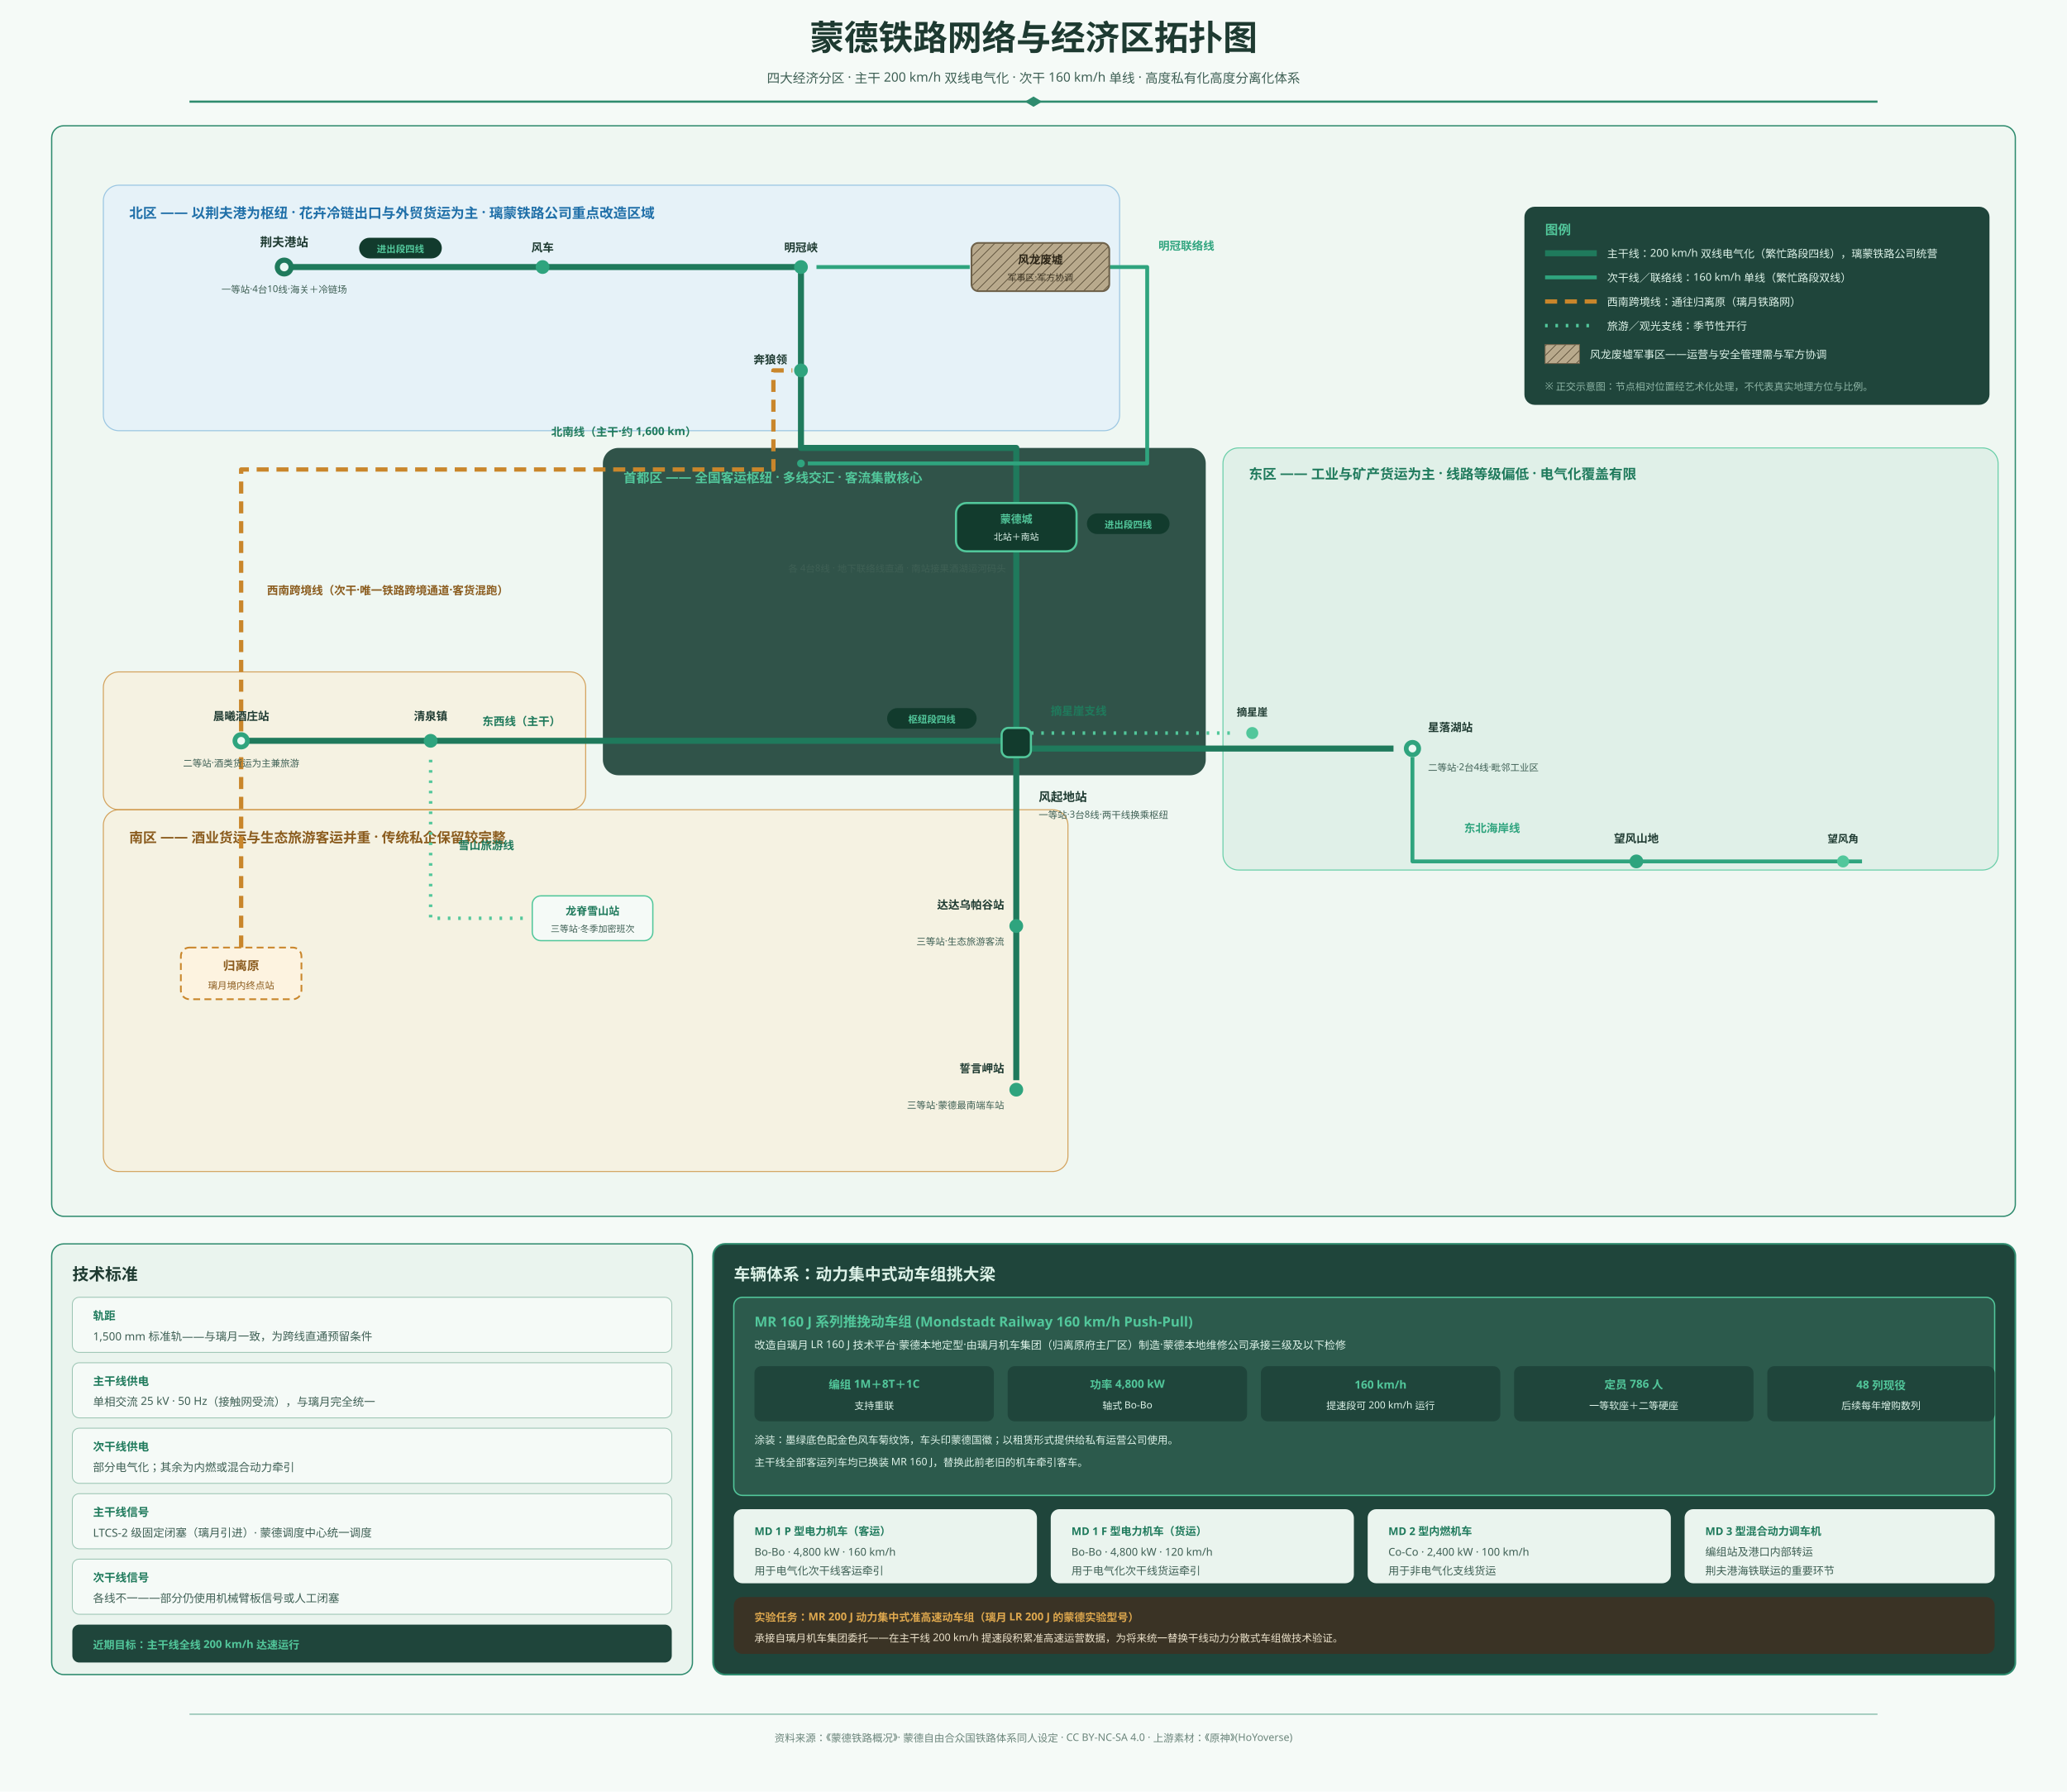
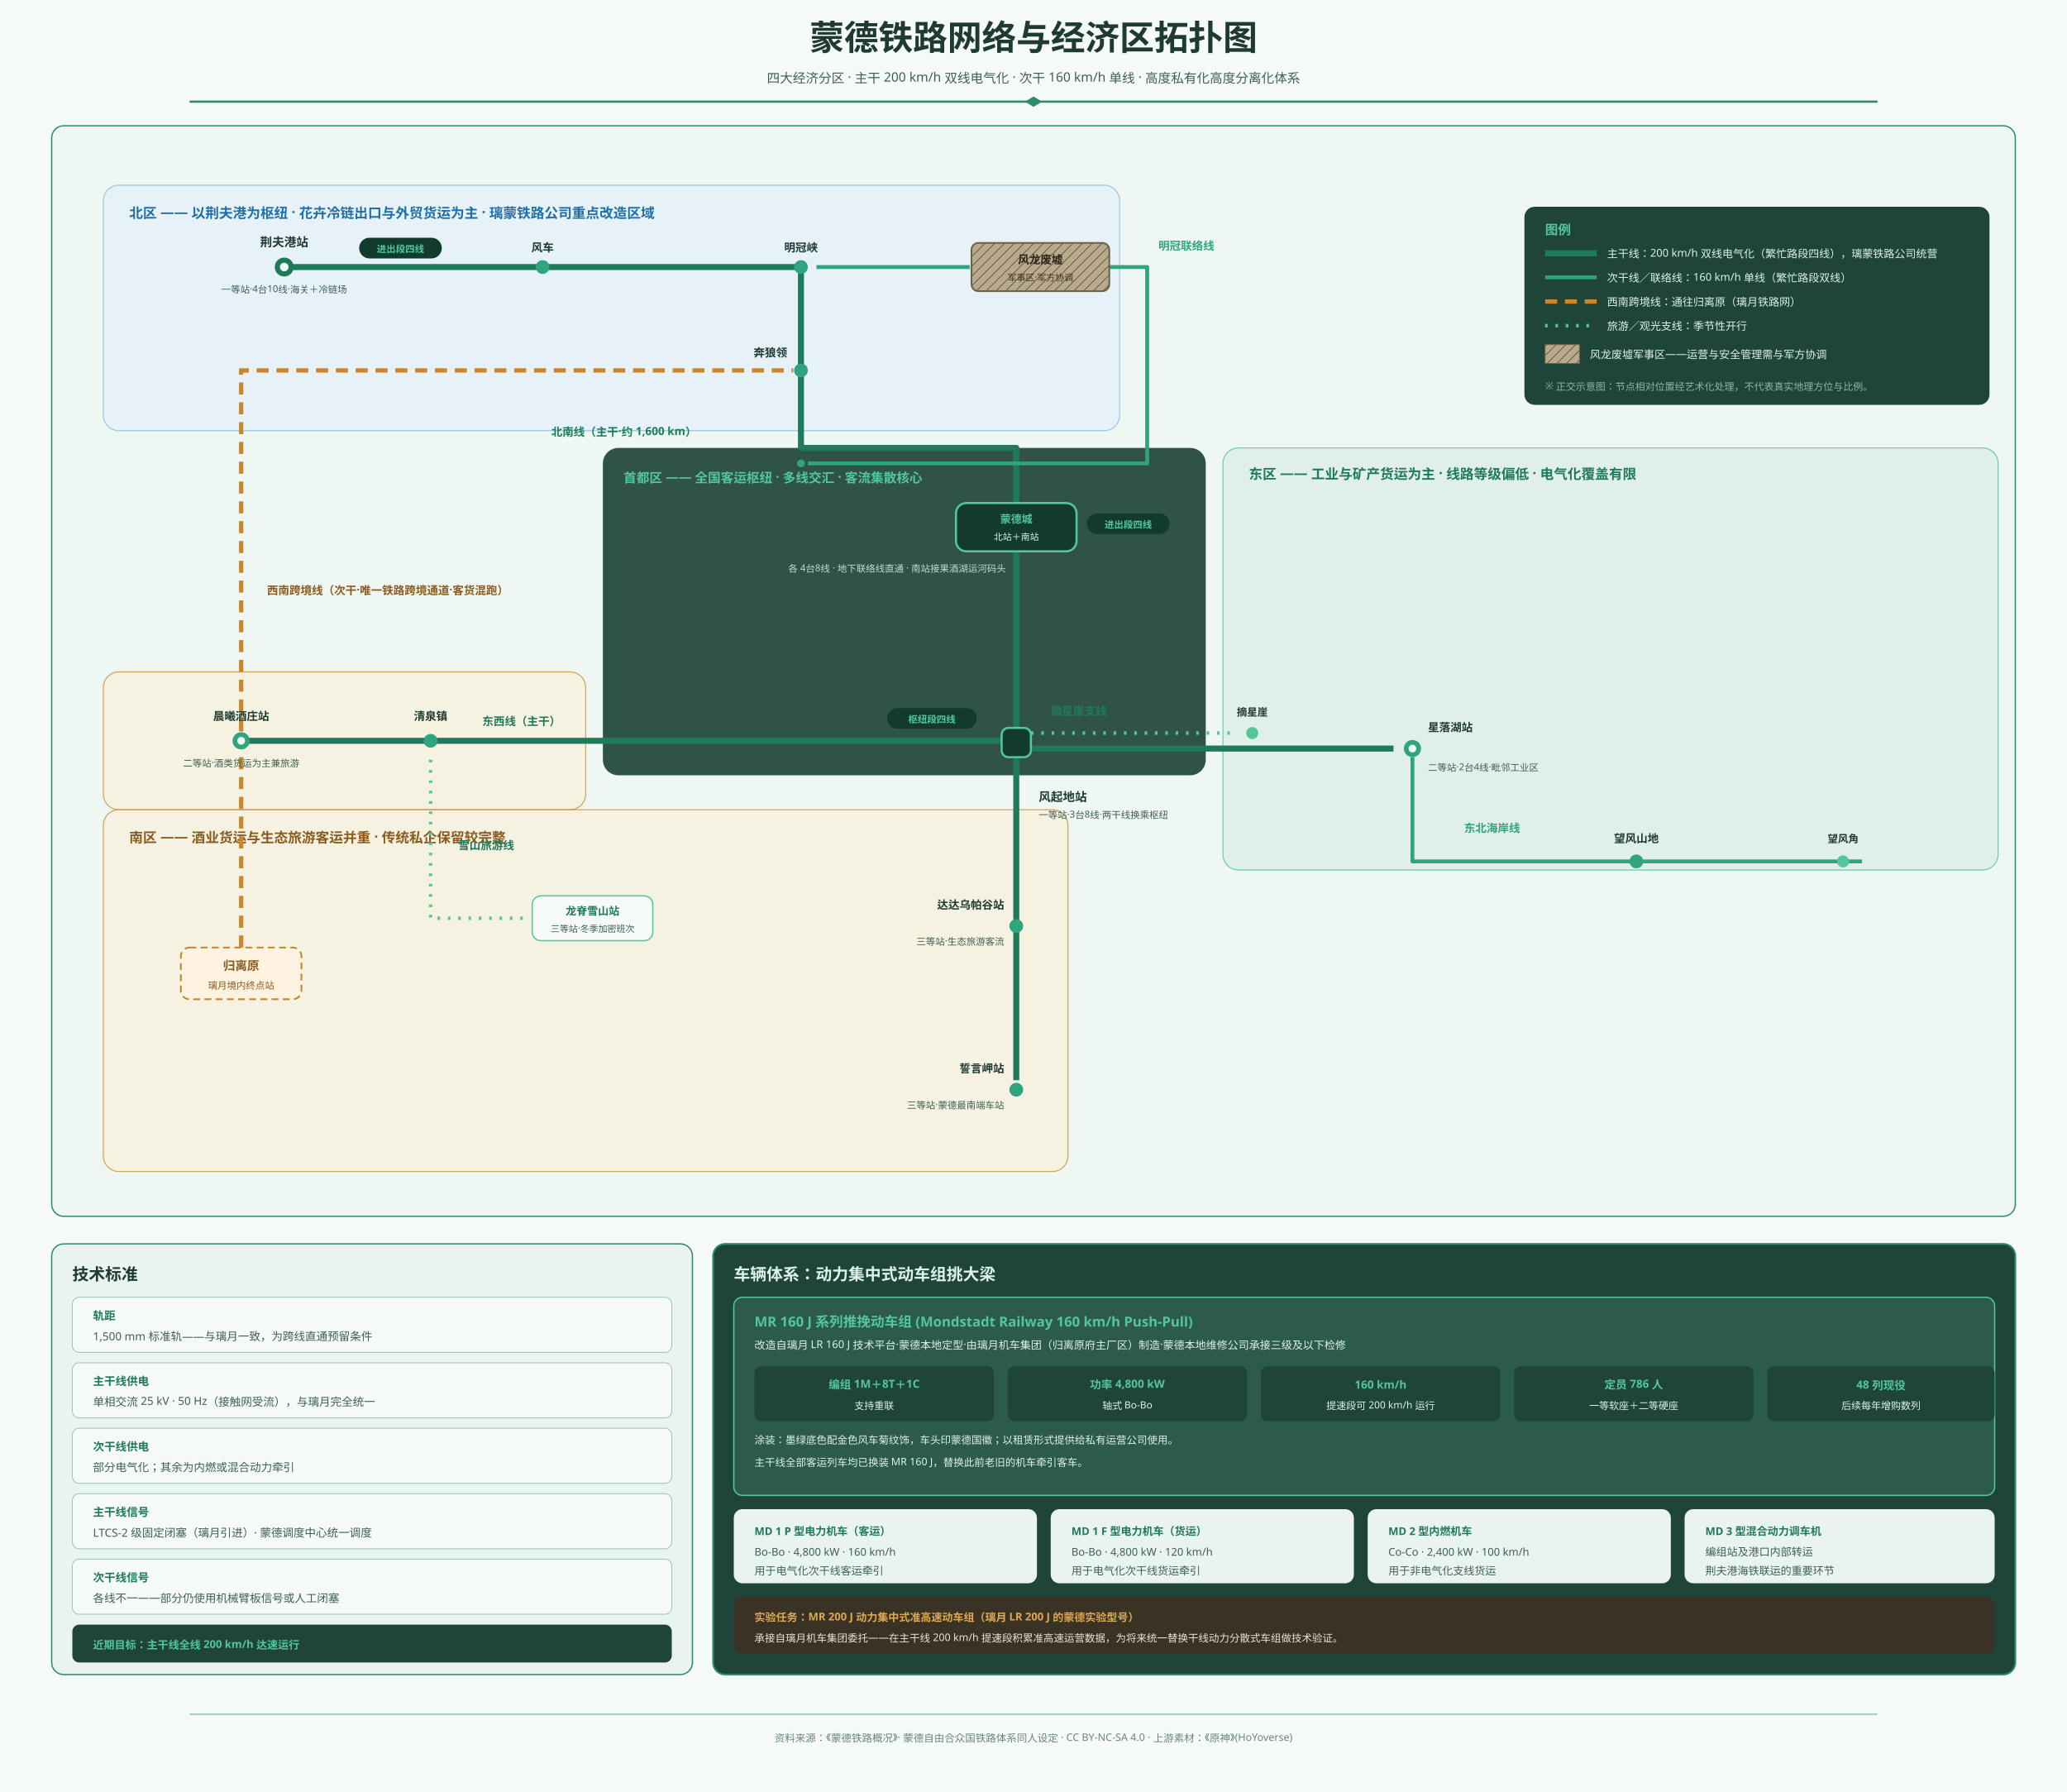
<svg xmlns="http://www.w3.org/2000/svg" viewBox="0 0 2400 2080" font-family="'Microsoft YaHei','PingFang SC','Noto Sans SC',sans-serif">
  <defs>
    <linearGradient id="anemoTop" x1="0" y1="0" x2="0" y2="1">
      <stop offset="0" stop-color="#3BB08A" />
      <stop offset="1" stop-color="#1F7A5C" />
    </linearGradient>
    <pattern id="hatch" width="8" height="8" patternTransform="rotate(45)" patternUnits="userSpaceOnUse">
      <rect width="8" height="8" fill="#B8A98C" />
      <line x1="0" y1="0" x2="0" y2="8" stroke="#6E614A" stroke-width="2" />
    </pattern>
  </defs>
  <rect width="2400" height="2080" fill="#F5FAF7" />
  <text x="1200" y="58" text-anchor="middle" font-size="40" font-weight="700" fill="#1E3A31">蒙德铁路网络与经济区拓扑图</text>
  <text x="1200" y="96" text-anchor="middle" font-size="15" fill="#3E5F54">四大经济分区 · 主干 200 km/h 双线电气化 · 次干 160 km/h 单线 · 高度私有化高度分离化体系</text>
  <line x1="220" y1="118" x2="2180" y2="118" stroke="#2E8B6E" stroke-width="2.5" />
  <polygon points="1200,112 1210,118 1200,124 1190,118" fill="#2E8B6E" />
  <g>
    <rect x="60" y="146" width="2280" height="1266" rx="14" fill="#EFF7F2" stroke="#2E8B6E" stroke-width="1.5" />
    <rect x="120" y="215" width="1180" height="285" rx="18" fill="#E3F0FA" stroke="#7FB6DC" stroke-width="1.2" opacity="0.75" />
    <text x="150" y="253" font-size="16" font-weight="700" fill="#1F6FA8">北区 —— 以荆夫港为枢纽 · 花卉冷链出口与外贸货运为主 · 璃蒙铁路公司重点改造区域</text>
    <rect x="700" y="520" width="700" height="380" rx="18" fill="#1F453B" opacity="0.92" />
    <text x="724" y="560" font-size="15" font-weight="700" fill="#52C79B">首都区 —— 全国客运枢纽 · 多线交汇 · 客流集散核心</text>
    <rect x="120" y="780" width="560" height="160" rx="18" fill="#F7F0DC" stroke="#C9862B" stroke-width="1.2" opacity="0.75" />
    <rect x="120" y="940" width="1120" height="420" rx="18" fill="#F7F0DC" stroke="#C9862B" stroke-width="1.2" opacity="0.75" />
    <text x="150" y="978" font-size="16" font-weight="700" fill="#8A5B1D">南区 —— 酒业货运与生态旅游客运并重 · 传统私企保留较完整</text>
    <rect x="1420" y="520" width="900" height="490" rx="18" fill="#DDEEE6" stroke="#52C79B" stroke-width="1.2" opacity="0.85" />
    <text x="1450" y="556" font-size="16" font-weight="700" fill="#1F7A5C">东区 —— 工业与矿产货运为主 · 线路等级偏低 · 电气化覆盖有限</text>
    <polyline points="330,310 930,310" fill="none" stroke="#1F7A5C" stroke-width="7" />
    <polyline points="930,310 930,520 1180,520 1180,1254" fill="none" stroke="#1F7A5C" stroke-width="7" stroke-linejoin="round" />
    <polyline points="280,860 1169,860" fill="none" stroke="#1F7A5C" stroke-width="7" />
    <polyline points="1191,869 1618,869" fill="none" stroke="#1F7A5C" stroke-width="7" />
    <polyline points="280,1100 280,871" fill="none" stroke="#C9862B" stroke-width="5" stroke-dasharray="14 9" />
-     <polyline points="280,849 280,545 898,545 898,430 920,430" fill="none" stroke="#C9862B" stroke-width="5" stroke-dasharray="14 9" stroke-linejoin="round" />
+     <polyline points="280,849 280,430 921,430" fill="none" stroke="#C9862B" stroke-width="5" stroke-dasharray="14 9" />
    <polyline points="500,882 500,1066 616,1066" fill="none" stroke="#52C79B" stroke-width="4" stroke-dasharray="3 9" />
    <polyline points="948,310 1126,310" fill="none" stroke="#2FA47E" stroke-width="4.5" />
    <polyline points="1288,310 1332,310 1332,538 938,538" fill="none" stroke="#2FA47E" stroke-width="4.5" stroke-linejoin="round" />
    <circle cx="930" cy="538" r="4.5" fill="#2FA47E" />
    <polyline points="1197,851 1436,851" fill="none" stroke="#52C79B" stroke-width="4" stroke-dasharray="3 9" />
    <polyline points="1640,879 1640,1000 2162,1000" fill="none" stroke="#2FA47E" stroke-width="4.5" stroke-linejoin="round" />
    <g font-size="11" font-weight="700">
      <rect x="417" y="276" width="96" height="24" rx="12" fill="#123B2D" />
      <text x="465" y="293" text-anchor="middle" fill="#52C79B">进出段四线</text>
      <rect x="1262" y="596" width="96" height="24" rx="12" fill="#123B2D" />
      <text x="1310" y="613" text-anchor="middle" fill="#52C79B">进出段四线</text>
      <rect x="1030" y="822" width="104" height="24" rx="12" fill="#123B2D" />
      <text x="1082" y="839" text-anchor="middle" fill="#52C79B">枢纽段四线</text>
    </g>
    <g font-size="13" font-weight="700">
      <text x="640" y="506" fill="#1F7A5C">北南线（主干·约 1,600 km）</text>
      <text x="560" y="842" fill="#1F7A5C">东西线（主干）</text>
      <text x="310" y="690" fill="#8A5B1D">西南跨境线（次干·唯一铁路跨境通道·客货混跑）</text>
      <text x="532" y="986" fill="#1F7A5C">雪山旅游线</text>
      <text x="1345" y="290" fill="#2FA47E">明冠联络线</text>
      <text x="1220" y="830" fill="#1F7A5C">摘星崖支线</text>
      <text x="1700" y="966" fill="#2FA47E">东北海岸线</text>
    </g>
    <g>
      <circle cx="330" cy="310" r="11" fill="#1F7A5C" />
      <circle cx="330" cy="310" r="5" fill="#EAF9F3" />
      <text x="330" y="286" text-anchor="middle" font-size="14" font-weight="700" fill="#1E3A31">荆夫港站</text>
      <text x="330" y="340" text-anchor="middle" font-size="11" fill="#3E5F54">一等站·4台10线·海关＋冷链场</text>
      <circle cx="630" cy="310" r="8" fill="#2FA47E" />
      <text x="630" y="292" text-anchor="middle" font-size="13" font-weight="600" fill="#1E3A31">风车</text>
      <circle cx="930" cy="310" r="8" fill="#2FA47E" />
      <text x="930" y="292" text-anchor="middle" font-size="13" font-weight="600" fill="#1E3A31">明冠峡</text>
      <rect x="1128" y="282" width="160" height="56" rx="8" fill="url(#hatch)" stroke="#6E614A" stroke-width="2" />
      <text x="1208" y="306" text-anchor="middle" font-size="13" font-weight="700" fill="#2B2416">风龙废墟</text>
      <text x="1208" y="326" text-anchor="middle" font-size="10.5" fill="#3D3524">军事区·军方协调</text>
      <circle cx="930" cy="430" r="8" fill="#2FA47E" />
-       <text x="914" y="422" text-anchor="end" font-size="13" font-weight="600" fill="#1E3A31">奔狼领</text>
+       <text x="914" y="414" text-anchor="end" font-size="13" font-weight="600" fill="#1E3A31">奔狼领</text>
      <rect x="1110" y="584" width="140" height="56" rx="12" fill="#123B2D" stroke="#52C79B" stroke-width="2.5" />
      <text x="1180" y="607" text-anchor="middle" font-size="12.5" font-weight="700" fill="#52C79B">蒙德城</text>
      <text x="1180" y="627" text-anchor="middle" font-size="10.5" fill="#DDF2E8">北站＋南站</text>
-       <text x="1168" y="664" text-anchor="end" font-size="11" fill="#3E5F54">各 4台8线 · 地下联络线直通 · 南站接果酒湖运河码头</text>
+       <text x="1168" y="664" text-anchor="end" font-size="11" fill="#B9DFCF">各 4台8线 · 地下联络线直通 · 南站接果酒湖运河码头</text>
      <rect x="1163" y="845" width="34" height="34" rx="8" fill="#123B2D" stroke="#52C79B" stroke-width="2.5" />
      <text x="1206" y="930" font-size="14" font-weight="700" fill="#1E3A31">风起地站</text>
      <text x="1206" y="950" font-size="11" fill="#3E5F54">一等站·3台8线·两干线换乘枢纽</text>
      <circle cx="1454" cy="851" r="7" fill="#52C79B" />
      <text x="1454" y="831" text-anchor="middle" font-size="12" font-weight="600" fill="#1E3A31">摘星崖</text>
      <circle cx="1640" cy="869" r="10" fill="#2FA47E" />
      <circle cx="1640" cy="869" r="4.5" fill="#EAF9F3" />
      <text x="1658" y="849" font-size="13" font-weight="700" fill="#1E3A31">星落湖站</text>
      <text x="1658" y="895" font-size="11" fill="#3E5F54">二等站·2台4线·毗邻工业区</text>
      <circle cx="1900" cy="1000" r="8" fill="#2FA47E" />
      <text x="1900" y="978" text-anchor="middle" font-size="13" font-weight="600" fill="#1E3A31">望风山地</text>
      <circle cx="2140" cy="1000" r="7" fill="#52C79B" />
      <text x="2140" y="978" text-anchor="middle" font-size="12" font-weight="600" fill="#1E3A31">望风角</text>
      <circle cx="1180" cy="1075" r="8" fill="#2FA47E" />
      <text x="1166" y="1055" text-anchor="end" font-size="13" font-weight="600" fill="#1E3A31">达达乌帕谷站</text>
      <text x="1166" y="1097" text-anchor="end" font-size="11" fill="#3E5F54">三等站·生态旅游客流</text>
      <circle cx="1180" cy="1265" r="8" fill="#2FA47E" />
      <text x="1166" y="1245" text-anchor="end" font-size="13" font-weight="600" fill="#1E3A31">誓言岬站</text>
      <text x="1166" y="1287" text-anchor="end" font-size="11" fill="#3E5F54">三等站·蒙德最南端车站</text>
      <circle cx="280" cy="860" r="10" fill="#2FA47E" />
      <circle cx="280" cy="860" r="4.5" fill="#EAF9F3" />
      <text x="280" y="836" text-anchor="middle" font-size="13" font-weight="700" fill="#1E3A31">晨曦酒庄站</text>
      <text x="280" y="890" text-anchor="middle" font-size="11" fill="#3E5F54">二等站·酒类货运为主兼旅游</text>
      <circle cx="500" cy="860" r="8" fill="#2FA47E" />
      <text x="500" y="836" text-anchor="middle" font-size="13" font-weight="600" fill="#1E3A31">清泉镇</text>
      <rect x="618" y="1040" width="140" height="52" rx="10" fill="#F5FAF7" stroke="#52C79B" stroke-width="1.5" />
      <text x="688" y="1062" text-anchor="middle" font-size="12.5" font-weight="700" fill="#1F7A5C">龙脊雪山站</text>
      <text x="688" y="1082" text-anchor="middle" font-size="10.5" fill="#3E5F54">三等站·冬季加密班次</text>
      <rect x="210" y="1100" width="140" height="60" rx="10" fill="#FDF3E0" stroke="#C9862B" stroke-width="2" stroke-dasharray="8 5" />
      <text x="280" y="1126" text-anchor="middle" font-size="14" font-weight="700" fill="#8A5B1D">归离原</text>
      <text x="280" y="1148" text-anchor="middle" font-size="11" fill="#8A5B1D">璃月境内终点站</text>
    </g>
    <rect x="1770" y="240" width="540" height="230" rx="12" fill="#1F453B" />
    <text x="1794" y="272" font-size="15" font-weight="700" fill="#52C79B">图例</text>
    <line x1="1794" y1="294" x2="1854" y2="294" stroke="#1F7A5C" stroke-width="7" />
    <text x="1866" y="299" font-size="12.5" fill="#DDF2E8">主干线：200 km/h 双线电气化（繁忙路段四线），璃蒙铁路公司统营</text>
    <line x1="1794" y1="322" x2="1854" y2="322" stroke="#2FA47E" stroke-width="4.5" />
    <text x="1866" y="327" font-size="12.5" fill="#DDF2E8">次干线／联络线：160 km/h 单线（繁忙路段双线）</text>
    <line x1="1794" y1="350" x2="1854" y2="350" stroke="#C9862B" stroke-width="5" stroke-dasharray="14 9" />
    <text x="1866" y="355" font-size="12.5" fill="#DDF2E8">西南跨境线：通往归离原（璃月铁路网）</text>
    <line x1="1794" y1="378" x2="1854" y2="378" stroke="#52C79B" stroke-width="4" stroke-dasharray="3 9" />
    <text x="1866" y="383" font-size="12.5" fill="#DDF2E8">旅游／观光支线：季节性开行</text>
    <rect x="1794" y="400" width="40" height="22" fill="url(#hatch)" stroke="#6E614A" />
    <text x="1846" y="416" font-size="12.5" fill="#DDF2E8">风龙废墟军事区——运营与安全管理需与军方协调</text>
    <text x="1794" y="452" font-size="11.5" fill="#8FB5A6">※ 正交示意图：节点相对位置经艺术化处理，不代表真实地理方位与比例。</text>
  </g>
  <g>
    <rect x="60" y="1444" width="744" height="500" rx="14" fill="#EAF4EE" stroke="#2E8B6E" stroke-width="1.5" />
    <text x="84" y="1486" font-size="19" font-weight="700" fill="#1E3A31">技术标准</text>
    <g font-size="13" fill="#3E5F54">
      <rect x="84" y="1506" width="696" height="64" rx="8" fill="#F5FAF7" stroke="#9CC5B4" />
      <text x="108" y="1532" font-weight="700" fill="#1F7A5C">轨距</text>
      <text x="108" y="1556">1,500 mm 标准轨——与璃月一致，为跨线直通预留条件</text>
      <rect x="84" y="1582" width="696" height="64" rx="8" fill="#F5FAF7" stroke="#9CC5B4" />
      <text x="108" y="1608" font-weight="700" fill="#1F7A5C">主干线供电</text>
      <text x="108" y="1632">单相交流 25 kV · 50 Hz（接触网受流），与璃月完全统一</text>
      <rect x="84" y="1658" width="696" height="64" rx="8" fill="#F5FAF7" stroke="#9CC5B4" />
      <text x="108" y="1684" font-weight="700" fill="#1F7A5C">次干线供电</text>
      <text x="108" y="1708">部分电气化；其余为内燃或混合动力牵引</text>
      <rect x="84" y="1734" width="696" height="64" rx="8" fill="#F5FAF7" stroke="#9CC5B4" />
      <text x="108" y="1760" font-weight="700" fill="#1F7A5C">主干线信号</text>
      <text x="108" y="1784">LTCS-2 级固定闭塞（璃月引进）· 蒙德调度中心统一调度</text>
      <rect x="84" y="1810" width="696" height="64" rx="8" fill="#F5FAF7" stroke="#9CC5B4" />
      <text x="108" y="1836" font-weight="700" fill="#1F7A5C">次干线信号</text>
      <text x="108" y="1860">各线不一——部分仍使用机械臂板信号或人工闭塞</text>
      <rect x="84" y="1886" width="696" height="44" rx="8" fill="#1F453B" />
      <text x="108" y="1914" font-size="12.5" font-weight="700" fill="#52C79B">近期目标：主干线全线 200 km/h 达速运行</text>
    </g>
    <rect x="828" y="1444" width="1512" height="500" rx="14" fill="#1F453B" stroke="#2E8B6E" stroke-width="2" />
    <text x="852" y="1486" font-size="19" font-weight="700" fill="#DDF2E8">车辆体系：动力集中式动车组挑大梁</text>
    <rect x="852" y="1506" width="1464" height="230" rx="10" fill="#2C5A4C" stroke="#52C79B" stroke-width="1.5" />
    <text x="876" y="1540" font-size="16" font-weight="700" fill="#52C79B">MR 160 J 系列推挽动车组 (Mondstadt Railway 160 km/h Push-Pull)</text>
    <text x="876" y="1566" font-size="12.5" fill="#DDF2E8">改造自璃月 LR 160 J 技术平台·蒙德本地定型·由璃月机车集团（归离原府主厂区）制造·蒙德本地维修公司承接三级及以下检修</text>
    <g font-size="13" fill="#DDF2E8">
      <rect x="876" y="1586" width="278" height="64" rx="8" fill="#1F453B" />
      <text x="1015" y="1612" text-anchor="middle" font-weight="700" fill="#52C79B">编组 1M＋8T＋1C</text>
      <text x="1015" y="1636" text-anchor="middle" font-size="11.5">支持重联</text>
      <rect x="1170" y="1586" width="278" height="64" rx="8" fill="#1F453B" />
      <text x="1309" y="1612" text-anchor="middle" font-weight="700" fill="#52C79B">功率 4,800 kW</text>
      <text x="1309" y="1636" text-anchor="middle" font-size="11.5">轴式 Bo-Bo</text>
      <rect x="1464" y="1586" width="278" height="64" rx="8" fill="#1F453B" />
      <text x="1603" y="1612" text-anchor="middle" font-weight="700" fill="#52C79B">160 km/h</text>
      <text x="1603" y="1636" text-anchor="middle" font-size="11.5">提速段可 200 km/h 运行</text>
      <rect x="1758" y="1586" width="278" height="64" rx="8" fill="#1F453B" />
      <text x="1897" y="1612" text-anchor="middle" font-weight="700" fill="#52C79B">定员 786 人</text>
      <text x="1897" y="1636" text-anchor="middle" font-size="11.5">一等软座＋二等硬座</text>
      <rect x="2052" y="1586" width="264" height="64" rx="8" fill="#1F453B" />
      <text x="2184" y="1612" text-anchor="middle" font-weight="700" fill="#52C79B">48 列现役</text>
      <text x="2184" y="1636" text-anchor="middle" font-size="11.5">后续每年增购数列</text>
      <text x="876" y="1676" font-size="12">涂装：墨绿底色配金色风车菊纹饰，车头印蒙德国徽；以租赁形式提供给私有运营公司使用。</text>
      <text x="876" y="1702" font-size="12">主干线全部客运列车均已换装 MR 160 J，替换此前老旧的机车牵引客车。</text>
    </g>
    <g font-size="12.5">
      <rect x="852" y="1752" width="352" height="86" rx="10" fill="#EAF4EE" />
      <text x="876" y="1782" font-weight="700" fill="#1F7A5C">MD 1 P 型电力机车（客运）</text>
      <text x="876" y="1806" fill="#3E5F54">Bo-Bo · 4,800 kW · 160 km/h</text>
      <text x="876" y="1828" fill="#3E5F54">用于电气化次干线客运牵引</text>
      <rect x="1220" y="1752" width="352" height="86" rx="10" fill="#EAF4EE" />
      <text x="1244" y="1782" font-weight="700" fill="#1F7A5C">MD 1 F 型电力机车（货运）</text>
      <text x="1244" y="1806" fill="#3E5F54">Bo-Bo · 4,800 kW · 120 km/h</text>
      <text x="1244" y="1828" fill="#3E5F54">用于电气化次干线货运牵引</text>
      <rect x="1588" y="1752" width="352" height="86" rx="10" fill="#EAF4EE" />
      <text x="1612" y="1782" font-weight="700" fill="#1F7A5C">MD 2 型内燃机车</text>
      <text x="1612" y="1806" fill="#3E5F54">Co-Co · 2,400 kW · 100 km/h</text>
      <text x="1612" y="1828" fill="#3E5F54">用于非电气化支线货运</text>
      <rect x="1956" y="1752" width="360" height="86" rx="10" fill="#EAF4EE" />
      <text x="1980" y="1782" font-weight="700" fill="#1F7A5C">MD 3 型混合动力调车机</text>
      <text x="1980" y="1806" fill="#3E5F54">编组站及港口内部转运</text>
      <text x="1980" y="1828" fill="#3E5F54">荆夫港海铁联运的重要环节</text>
    </g>
    <rect x="852" y="1854" width="1464" height="66" rx="10" fill="#3A3325" />
    <text x="876" y="1882" font-size="12.5" font-weight="700" fill="#E0A94E">实验任务：MR 200 J 动力集中式准高速动车组（璃月 LR 200 J 的蒙德实验型号）</text>
    <text x="876" y="1906" font-size="12" fill="#EDE3CC">承接自璃月机车集团委托——在主干线 200 km/h 提速段积累准高速运营数据，为将来统一替换干线动力分散式车组做技术验证。</text>
  </g>
  <line x1="220" y1="1990" x2="2180" y2="1990" stroke="#2E8B6E" stroke-width="1.5" opacity="0.5" />
  <text x="1200" y="2022" text-anchor="middle" font-size="12" fill="#6B857B">资料来源：《蒙德铁路概况》· 蒙德自由合众国铁路体系同人设定 · CC BY-NC-SA 4.0 · 上游素材：《原神》(HoYoverse)</text>
</svg>
